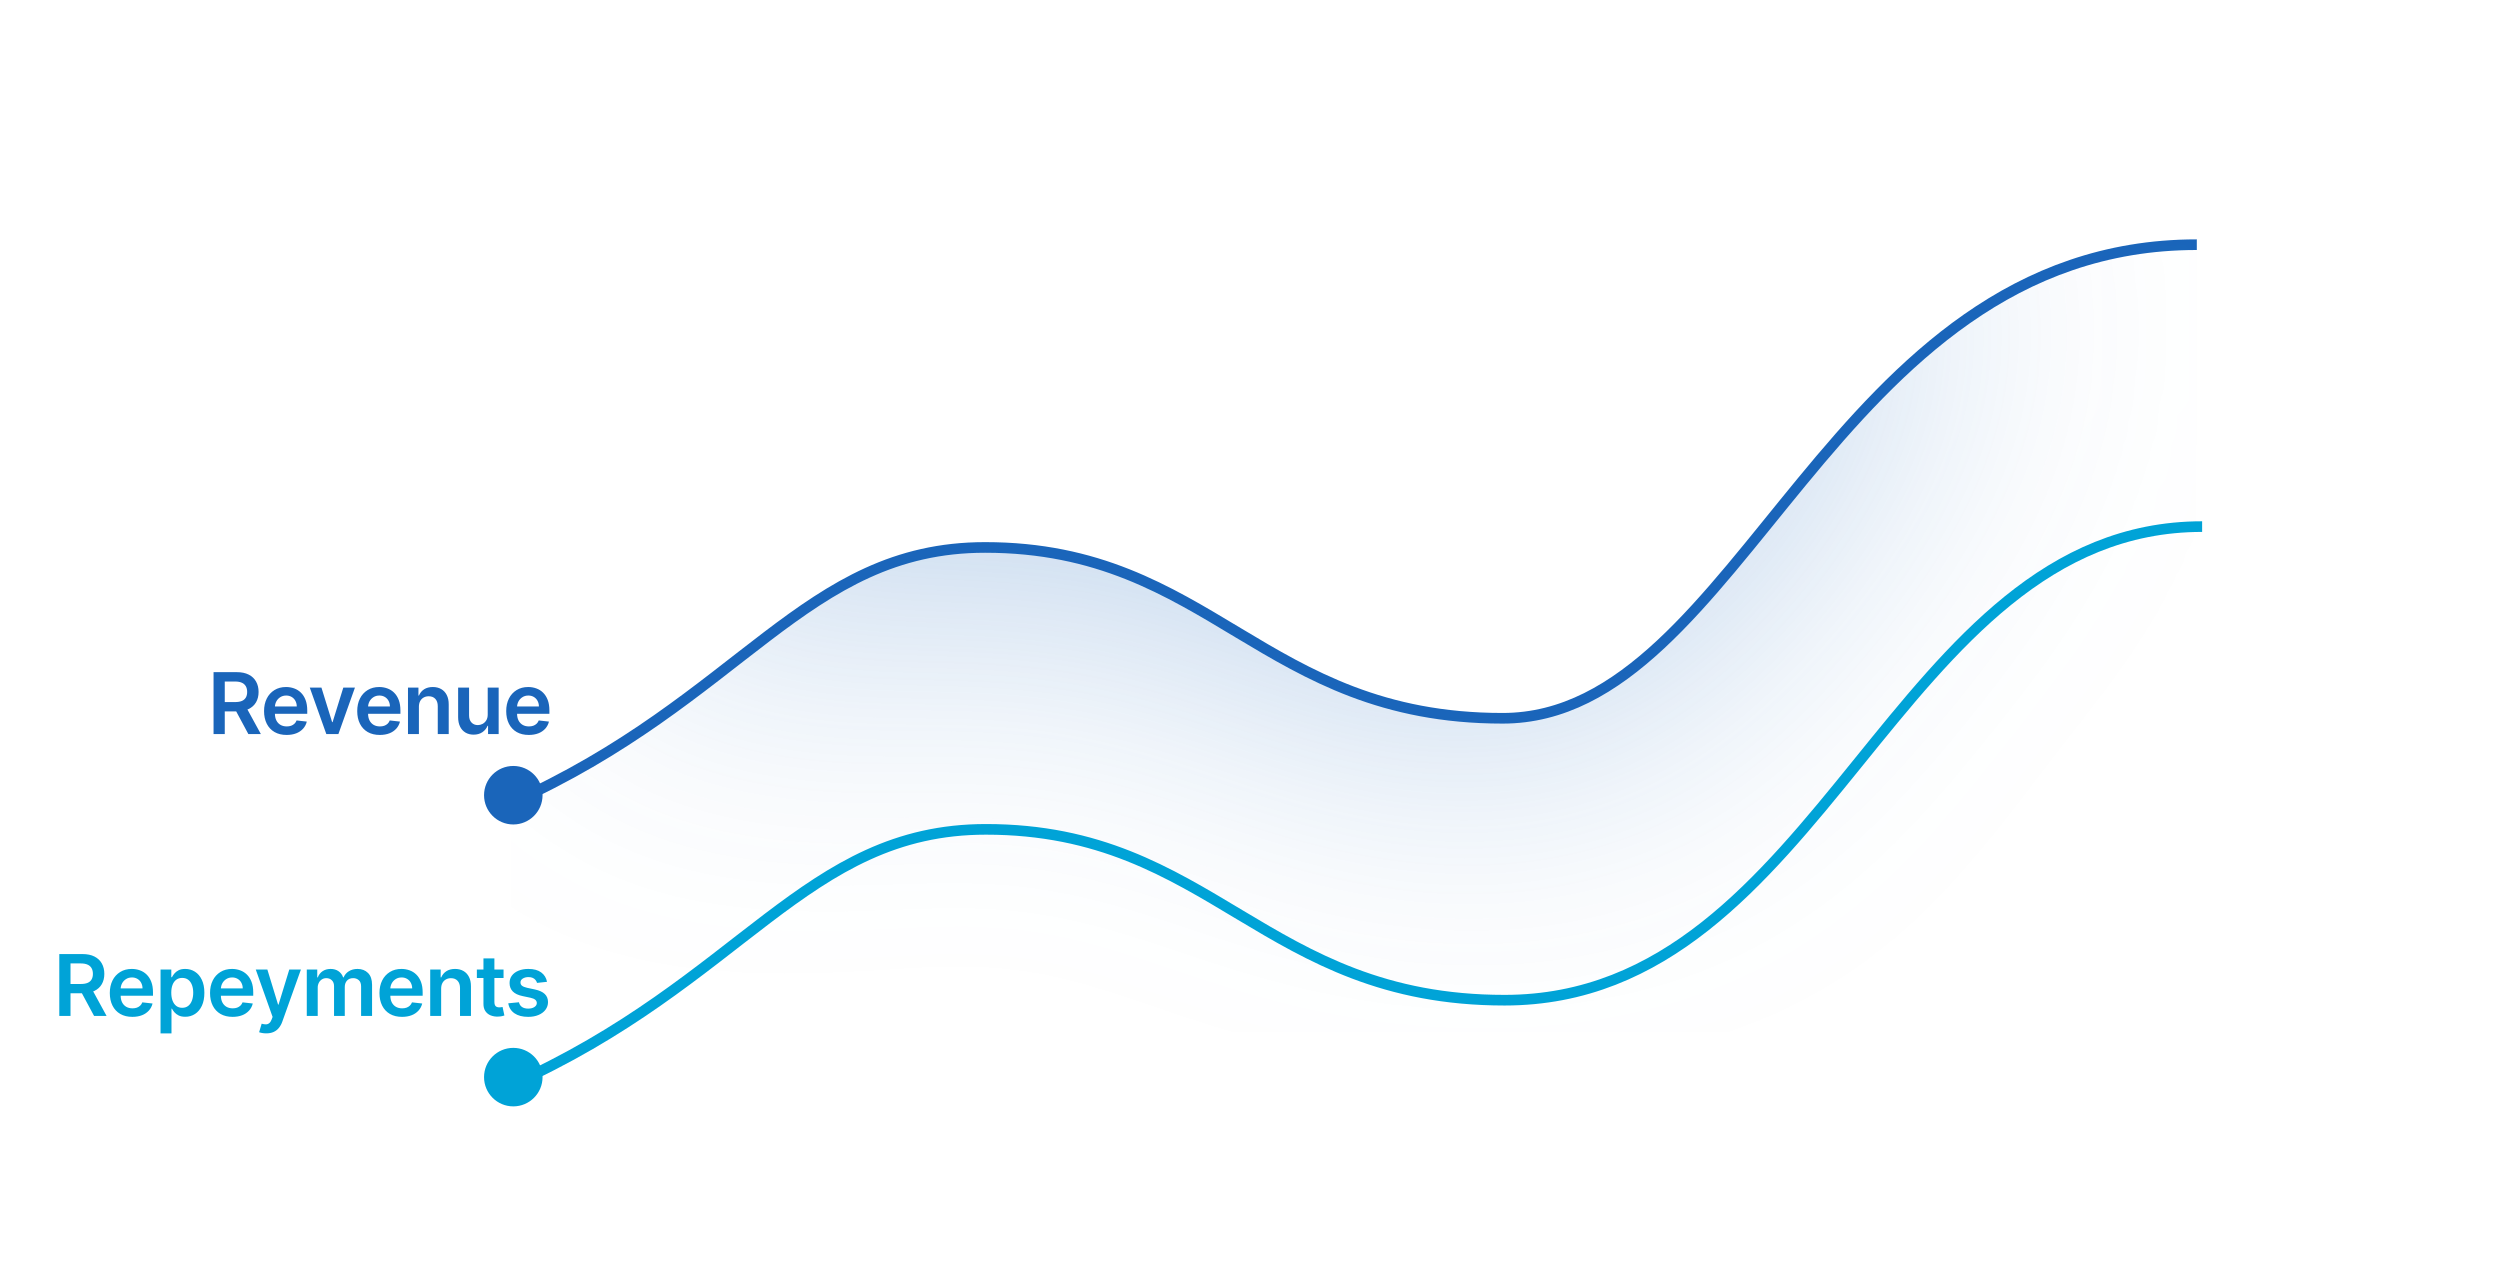
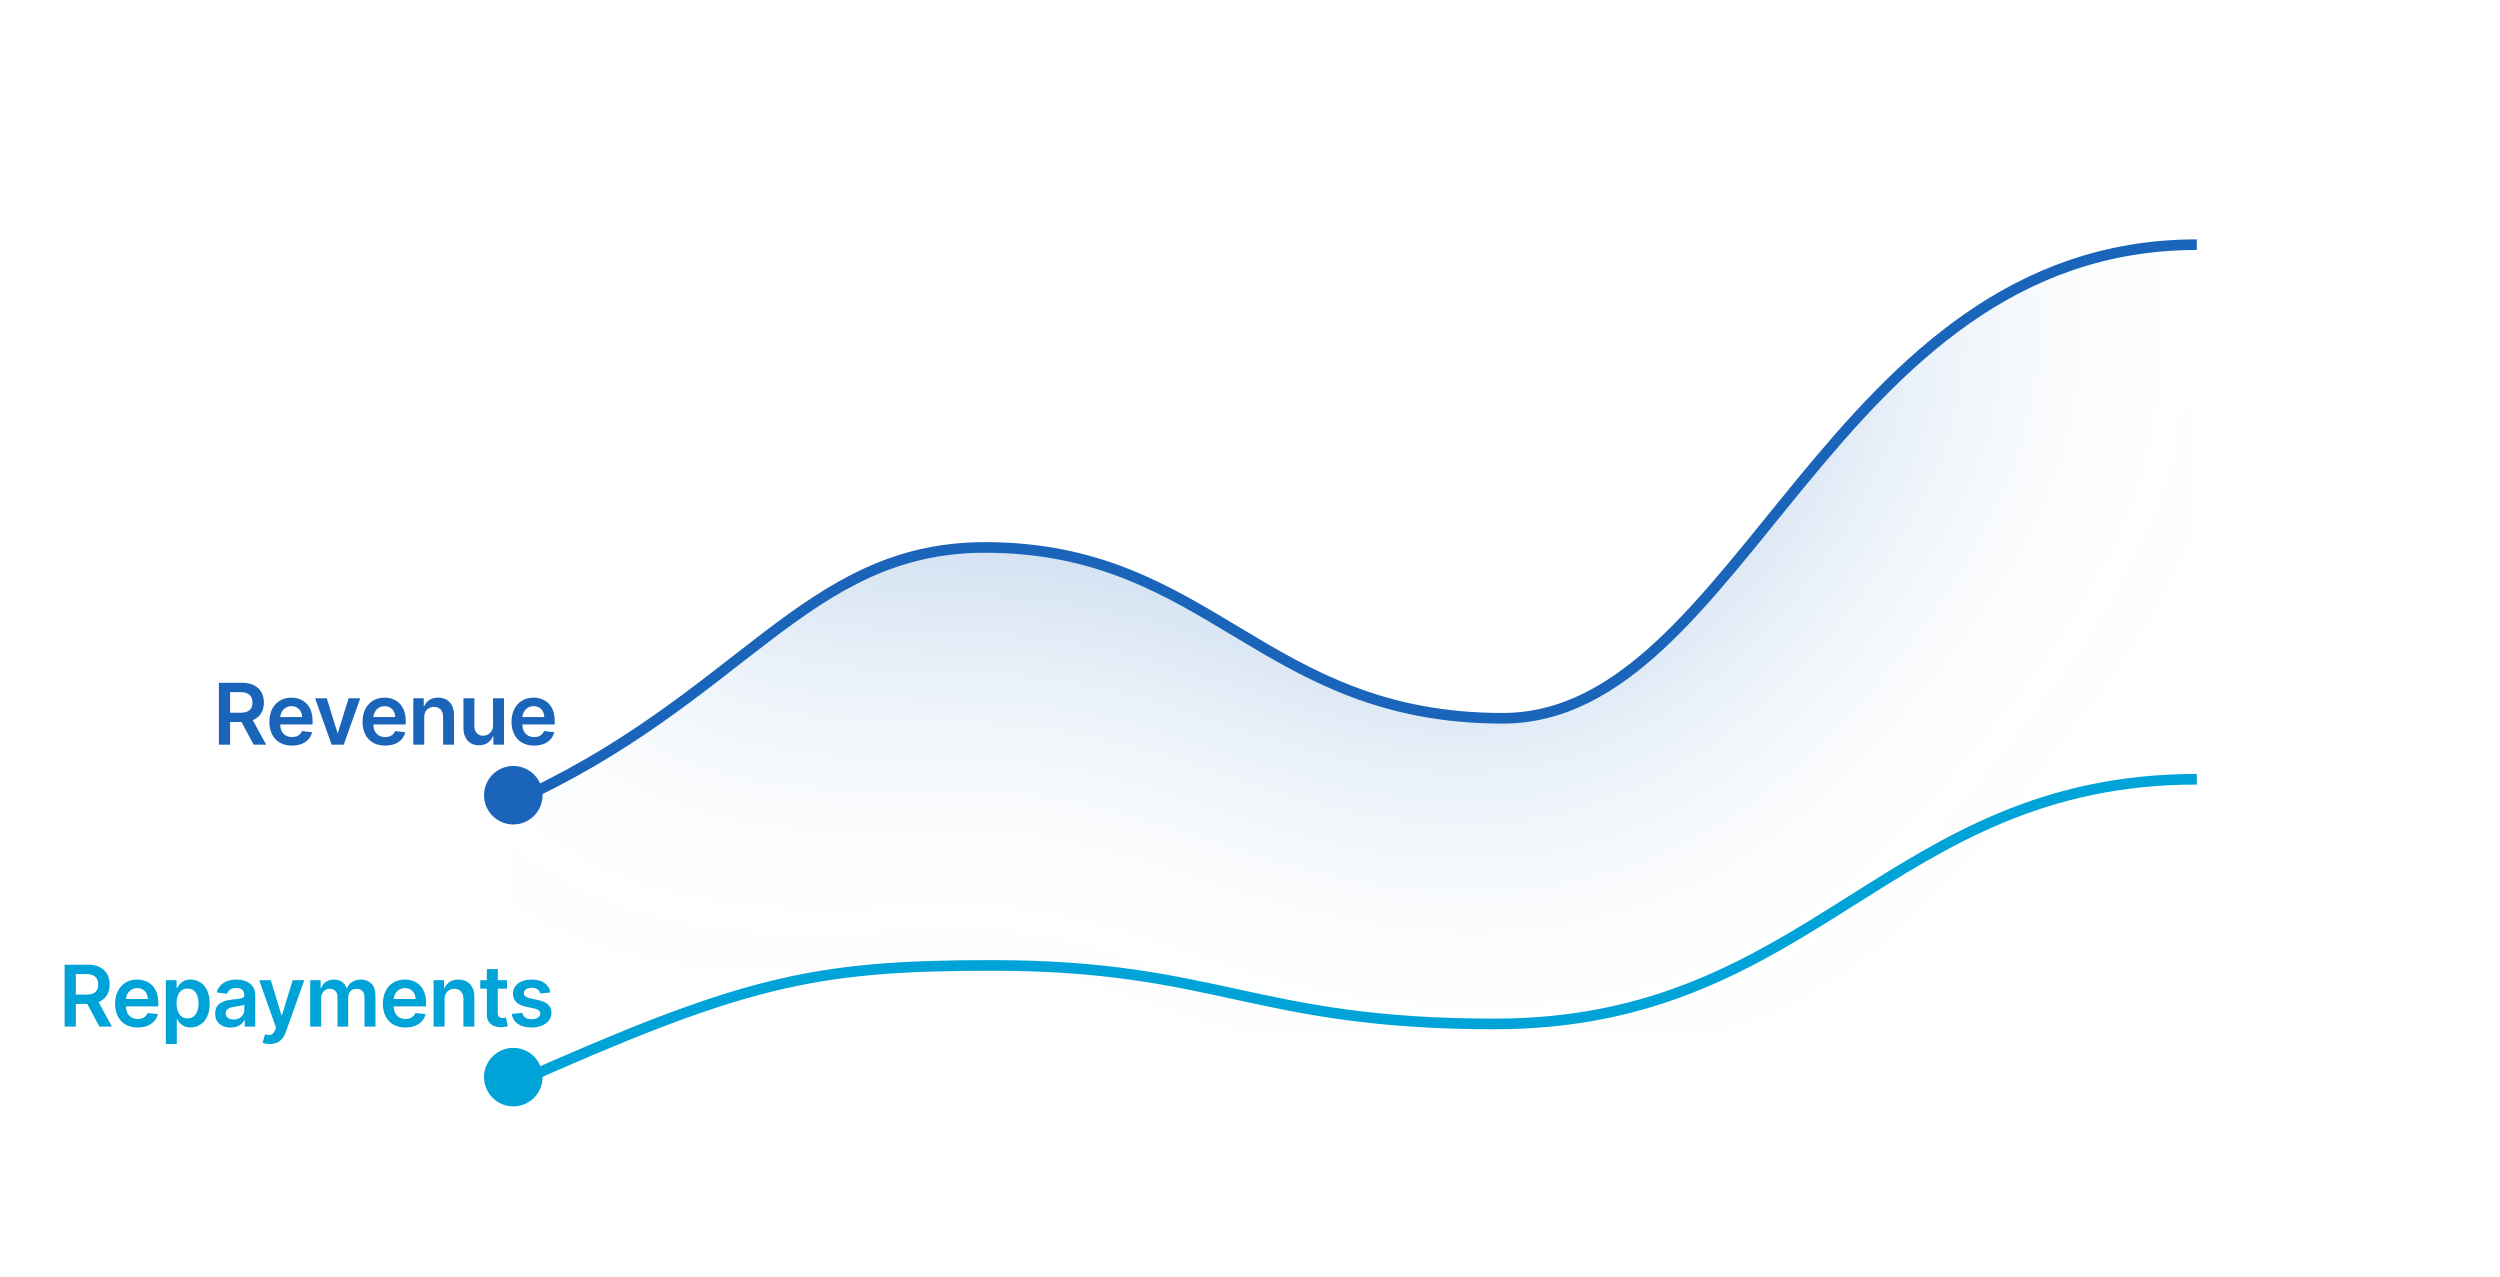
- <svg xmlns="http://www.w3.org/2000/svg" viewBox="0 0 470 240" fill="none">
+ <svg xmlns="http://www.w3.org/2000/svg" fill="none" viewBox="0 0 470 240">
  <path d="M96 151c43.509-19.444 55.256-48.081 89.193-48.081 42.421 0 52.125 32.118 97.3 32.118C327.669 135.037 343.93 46 413 46" stroke="#1A65BA" stroke-width="2" />
-   <mask id="mask0_65_86" style="mask-type:alpha" maskUnits="userSpaceOnUse" x="96" y="46" width="317" height="148">
+   <mask id="mask0_70_20" style="mask-type:alpha" maskUnits="userSpaceOnUse" x="96" y="46" width="317" height="148">
    <path opacity=".3" d="M185.193 102.919c-33.937 0-45.684 28.637-89.193 48.081v43h317V46c-69.07 0-85.331 89.037-130.507 89.037-45.175 0-54.879-32.118-97.3-32.118Z" fill="#1A65BA" />
  </mask>
-   <g filter="url(#filter0_f_65_86)" mask="url(#mask0_65_86)">
+   <g filter="url(#filter0_f_70_20)" mask="url(#mask0_70_20)">
    <path d="M284.5 139c36 2.339 45.5-55 83.5-77l-48.5-44.5L86.593 10 135 125c16.5 7.5 23.5-19.949 53.5-18 30 1.949 53.668 29.25 96 32Z" fill="#1A65BA" />
  </g>
-   <path d="M96 204c43.593-19.444 55.363-48.081 89.366-48.081 42.503 0 52.225 32.118 97.488 32.118C343 188.037 356 99 414 99" stroke="#00A3D7" stroke-width="2" />
+   <path d="M96 204c43.593-19.444 56.497-22.5 90.5-22.5 42.503 0 49.237 11 94.5 11 60.146 0 74-46 132-46" stroke="#00A3D7" stroke-width="2" />
  <rect x="91" y="144" width="11" height="11" rx="5.5" fill="#1A65BA" />
  <rect x="91" y="197" width="11" height="11" rx="5.5" fill="#00A3D7" />
-   <path d="M40.148 138v-11.636h4.363c.894 0 1.644.155 2.25.466.61.31 1.07.746 1.381 1.306.314.557.472 1.207.472 1.949 0 .746-.16 1.394-.478 1.943-.314.546-.778.968-1.392 1.267-.613.296-1.367.444-2.261.444h-3.108v-1.75h2.824c.523 0 .95-.072 1.284-.216a1.53 1.53 0 0 0 .739-.642c.162-.284.244-.633.244-1.046 0-.413-.082-.765-.244-1.057a1.553 1.553 0 0 0-.745-.67c-.333-.155-.763-.233-1.29-.233h-1.931V138h-2.108Zm6.011-5.273L49.04 138h-2.352l-2.83-5.273h2.302ZM53.882 138.17c-.875 0-1.631-.181-2.267-.545a3.69 3.69 0 0 1-1.46-1.557c-.342-.674-.512-1.468-.512-2.38 0-.898.17-1.686.511-2.364a3.868 3.868 0 0 1 1.444-1.591c.617-.383 1.342-.574 2.176-.574.538 0 1.045.087 1.523.261.48.171.905.436 1.272.796.371.36.663.818.875 1.375.212.553.318 1.212.318 1.977v.631H50.61v-1.386h5.182a2.216 2.216 0 0 0-.256-1.052c-.167-.31-.4-.555-.699-.733a1.965 1.965 0 0 0-1.034-.267c-.42 0-.79.103-1.108.307a2.114 2.114 0 0 0-.744.796 2.284 2.284 0 0 0-.267 1.074v1.21c0 .507.093.943.278 1.307.186.359.445.636.779.829.333.189.723.284 1.17.284.3 0 .57-.041.813-.125a1.81 1.81 0 0 0 .63-.38c.178-.167.313-.374.404-.62l1.92.216a2.994 2.994 0 0 1-.693 1.33 3.388 3.388 0 0 1-1.296.875c-.526.204-1.128.306-1.806.306ZM66.728 129.273 63.62 138h-2.273l-3.108-8.727h2.193l2.006 6.483h.091l2.011-6.483h2.188ZM71.398 138.17c-.875 0-1.63-.181-2.267-.545a3.689 3.689 0 0 1-1.46-1.557c-.341-.674-.512-1.468-.512-2.38 0-.898.17-1.686.512-2.364a3.867 3.867 0 0 1 1.443-1.591c.617-.383 1.343-.574 2.176-.574a4.41 4.41 0 0 1 1.523.261c.48.171.905.436 1.272.796.372.36.663.818.875 1.375.213.553.319 1.212.319 1.977v.631h-7.154v-1.386h5.182a2.216 2.216 0 0 0-.256-1.052c-.166-.31-.4-.555-.698-.733a1.965 1.965 0 0 0-1.035-.267c-.42 0-.79.103-1.108.307a2.114 2.114 0 0 0-.744.796 2.285 2.285 0 0 0-.267 1.074v1.21c0 .507.093.943.279 1.307.185.359.445.636.778.829.333.189.723.284 1.17.284.3 0 .57-.041.813-.125.242-.087.453-.214.63-.38.179-.167.313-.374.404-.62l1.92.216a2.994 2.994 0 0 1-.693 1.33 3.387 3.387 0 0 1-1.295.875c-.527.204-1.129.306-1.807.306ZM78.755 132.886V138H76.7v-8.727h1.966v1.483h.102c.2-.489.52-.877.96-1.165.443-.288.99-.432 1.642-.432.602 0 1.127.129 1.574.386.45.258.8.631 1.045 1.12.25.488.374 1.081.37 1.778V138H82.3v-5.239c0-.583-.152-1.039-.455-1.369-.299-.329-.714-.494-1.244-.494-.36 0-.68.079-.96.238a1.657 1.657 0 0 0-.654.677c-.155.295-.233.653-.233 1.073ZM91.691 134.33v-5.057h2.057V138h-1.994v-1.551h-.091c-.197.489-.521.888-.972 1.199-.447.31-.998.466-1.653.466-.572 0-1.078-.127-1.517-.381a2.651 2.651 0 0 1-1.023-1.119c-.246-.493-.37-1.087-.37-1.784v-5.557h2.058v5.238c0 .553.151.993.454 1.319.303.325.7.488 1.193.488.303 0 .597-.074.88-.221.285-.148.518-.368.7-.659.185-.296.278-.665.278-1.108ZM99.407 138.17c-.875 0-1.631-.181-2.267-.545a3.69 3.69 0 0 1-1.46-1.557c-.342-.674-.512-1.468-.512-2.38 0-.898.17-1.686.511-2.364a3.868 3.868 0 0 1 1.444-1.591c.617-.383 1.342-.574 2.176-.574.538 0 1.045.087 1.522.261.482.171.906.436 1.273.796.371.36.663.818.875 1.375.212.553.318 1.212.318 1.977v.631h-7.153v-1.386h5.182a2.215 2.215 0 0 0-.256-1.052c-.167-.31-.4-.555-.699-.733a1.963 1.963 0 0 0-1.034-.267c-.42 0-.79.103-1.108.307a2.114 2.114 0 0 0-.744.796 2.284 2.284 0 0 0-.267 1.074v1.21c0 .507.093.943.278 1.307.186.359.445.636.779.829.333.189.723.284 1.17.284.3 0 .57-.041.813-.125a1.81 1.81 0 0 0 .63-.38c.178-.167.313-.374.404-.62l1.92.216a2.991 2.991 0 0 1-.693 1.33 3.388 3.388 0 0 1-1.295.875c-.527.204-1.129.306-1.807.306Z" fill="#1A65BA" />
-   <path d="M11.148 191v-11.636h4.363c.894 0 1.644.155 2.25.466.61.31 1.07.746 1.381 1.306.314.557.472 1.207.472 1.949 0 .746-.16 1.394-.478 1.943-.314.546-.778.968-1.392 1.267-.613.296-1.367.444-2.261.444h-3.108v-1.75h2.824c.523 0 .95-.072 1.284-.216a1.53 1.53 0 0 0 .739-.642c.162-.284.244-.633.244-1.046 0-.413-.082-.765-.244-1.057a1.553 1.553 0 0 0-.745-.67c-.333-.155-.763-.233-1.29-.233h-1.931V191h-2.108Zm6.011-5.273L20.04 191h-2.352l-2.83-5.273h2.302ZM24.882 191.17c-.875 0-1.631-.181-2.267-.545a3.69 3.69 0 0 1-1.46-1.557c-.341-.674-.512-1.468-.512-2.38 0-.898.17-1.686.511-2.364a3.868 3.868 0 0 1 1.444-1.591c.617-.383 1.342-.574 2.176-.574.538 0 1.045.087 1.523.261.48.171.905.436 1.272.796.371.36.663.818.875 1.375.212.553.318 1.212.318 1.977v.631H21.61v-1.386h5.182a2.216 2.216 0 0 0-.256-1.052c-.167-.31-.4-.555-.699-.733a1.965 1.965 0 0 0-1.034-.267c-.42 0-.79.103-1.108.307a2.114 2.114 0 0 0-.744.796 2.284 2.284 0 0 0-.267 1.074v1.21c0 .507.093.943.278 1.307.186.359.445.636.779.829.333.189.723.284 1.17.284.3 0 .57-.041.813-.125a1.81 1.81 0 0 0 .63-.38c.178-.167.313-.374.404-.62l1.92.216a2.994 2.994 0 0 1-.693 1.33 3.388 3.388 0 0 1-1.296.875c-.526.204-1.128.306-1.806.306ZM30.182 194.273v-12h2.023v1.443h.12c.105-.212.255-.438.448-.676.194-.243.455-.449.784-.62.33-.174.75-.261 1.262-.261.674 0 1.282.172 1.824.517.545.341.977.847 1.295 1.517.322.667.483 1.485.483 2.455 0 .958-.157 1.772-.471 2.443-.315.67-.743 1.182-1.285 1.534a3.304 3.304 0 0 1-1.84.528c-.5 0-.915-.083-1.245-.25a2.52 2.52 0 0 1-.795-.602 3.875 3.875 0 0 1-.46-.676h-.086v4.648h-2.057Zm2.018-7.637c0 .565.079 1.059.238 1.483.163.425.396.756.699.995.307.234.678.352 1.114.352.454 0 .835-.121 1.142-.364.306-.246.538-.581.693-1.005.159-.428.239-.915.239-1.461 0-.541-.078-1.022-.233-1.443-.156-.42-.387-.75-.694-.988-.306-.239-.69-.358-1.147-.358-.44 0-.813.115-1.12.346-.306.231-.54.555-.699.972-.155.416-.233.907-.233 1.471ZM43.726 191.17c-.875 0-1.63-.181-2.267-.545a3.689 3.689 0 0 1-1.46-1.557c-.341-.674-.512-1.468-.512-2.38 0-.898.17-1.686.512-2.364a3.867 3.867 0 0 1 1.443-1.591c.617-.383 1.343-.574 2.176-.574a4.41 4.41 0 0 1 1.523.261c.48.171.905.436 1.273.796.37.36.662.818.875 1.375.212.553.318 1.212.318 1.977v.631h-7.154v-1.386h5.182a2.217 2.217 0 0 0-.255-1.052c-.167-.31-.4-.555-.7-.733a1.965 1.965 0 0 0-1.033-.267c-.42 0-.79.103-1.108.307a2.115 2.115 0 0 0-.745.796 2.285 2.285 0 0 0-.267 1.074v1.21c0 .507.093.943.279 1.307.185.359.445.636.778.829.333.189.723.284 1.17.284.3 0 .57-.041.813-.125a1.81 1.81 0 0 0 .63-.38c.179-.167.313-.374.404-.62l1.92.216a2.994 2.994 0 0 1-.693 1.33 3.387 3.387 0 0 1-1.295.875c-.527.204-1.129.306-1.807.306ZM50.055 194.273c-.28 0-.54-.023-.778-.068a2.89 2.89 0 0 1-.563-.148l.478-1.602c.299.087.566.128.8.125a.984.984 0 0 0 .62-.222c.182-.14.335-.375.46-.705l.176-.471-3.164-8.909h2.181l2.012 6.591h.09l2.018-6.591h2.187l-3.494 9.784a3.91 3.91 0 0 1-.648 1.187 2.635 2.635 0 0 1-.988.762c-.387.178-.849.267-1.387.267ZM57.675 191v-8.727h1.967v1.483h.102c.181-.5.483-.89.903-1.171.42-.284.922-.426 1.506-.426.59 0 1.089.144 1.494.432.41.284.697.672.864 1.165h.09a2.38 2.38 0 0 1 .978-1.159c.462-.292 1.01-.438 1.642-.438.803 0 1.458.254 1.966.761.508.508.761 1.249.761 2.222V191h-2.062v-5.54c0-.541-.144-.937-.432-1.187a1.54 1.54 0 0 0-1.057-.381c-.496 0-.884.155-1.165.466-.276.307-.414.706-.414 1.199V191H62.8v-5.625c0-.451-.137-.811-.41-1.08-.268-.268-.62-.403-1.056-.403-.296 0-.565.076-.807.227a1.586 1.586 0 0 0-.58.631 1.968 1.968 0 0 0-.216.943V191h-2.056ZM75.579 191.17c-.875 0-1.631-.181-2.267-.545a3.689 3.689 0 0 1-1.46-1.557c-.342-.674-.512-1.468-.512-2.38 0-.898.17-1.686.511-2.364a3.867 3.867 0 0 1 1.444-1.591c.617-.383 1.342-.574 2.176-.574a4.41 4.41 0 0 1 1.522.261c.481.171.906.436 1.273.796.371.36.663.818.875 1.375.212.553.318 1.212.318 1.977v.631h-7.153v-1.386h5.182a2.216 2.216 0 0 0-.256-1.052c-.167-.31-.4-.555-.699-.733a1.965 1.965 0 0 0-1.034-.267c-.42 0-.79.103-1.108.307a2.115 2.115 0 0 0-.744.796 2.285 2.285 0 0 0-.267 1.074v1.21c0 .507.093.943.278 1.307.186.359.445.636.778.829.334.189.724.284 1.171.284.3 0 .57-.041.813-.125a1.81 1.81 0 0 0 .63-.38c.178-.167.313-.374.404-.62l1.92.216a2.994 2.994 0 0 1-.693 1.33 3.387 3.387 0 0 1-1.296.875c-.526.204-1.128.306-1.806.306ZM82.936 185.886V191H80.88v-8.727h1.966v1.483h.103c.2-.489.52-.877.96-1.165.443-.288.99-.432 1.642-.432.602 0 1.127.129 1.574.386.45.258.799.631 1.045 1.12.25.488.373 1.081.37 1.778V191h-2.057v-5.239c0-.583-.152-1.039-.455-1.369-.3-.329-.714-.494-1.244-.494-.36 0-.68.079-.96.238a1.658 1.658 0 0 0-.654.677c-.155.295-.233.653-.233 1.073ZM94.667 182.273v1.591H89.65v-1.591h5.017Zm-3.778-2.091h2.057v8.193c0 .277.041.489.125.636.087.144.2.243.34.296.14.053.296.079.466.079.13 0 .247-.009.353-.028.11-.019.193-.036.25-.051l.346 1.608a4.7 4.7 0 0 1-.471.125c-.201.045-.447.072-.739.079a3.347 3.347 0 0 1-1.392-.233 2.166 2.166 0 0 1-.983-.806c-.239-.364-.356-.819-.352-1.364v-8.534ZM102.84 184.58l-1.875.204a1.52 1.52 0 0 0-.278-.534 1.376 1.376 0 0 0-.523-.403c-.22-.103-.489-.154-.807-.154-.428 0-.788.093-1.08.279-.287.185-.43.426-.425.721a.757.757 0 0 0 .278.62c.193.159.511.289.955.392l1.488.318c.826.178 1.44.46 1.841.846.405.387.61.892.614 1.517a2.377 2.377 0 0 1-.483 1.455c-.315.417-.752.742-1.313.977-.56.235-1.204.352-1.932.352-1.068 0-1.928-.223-2.58-.67-.65-.451-1.039-1.078-1.164-1.881l2.006-.193c.09.394.284.691.58.892.295.201.68.301 1.153.301.488 0 .88-.1 1.176-.301.299-.201.449-.449.449-.744a.774.774 0 0 0-.29-.619c-.189-.163-.485-.288-.886-.375l-1.49-.313c-.836-.174-1.456-.468-1.857-.881-.401-.416-.6-.943-.597-1.579-.003-.538.142-1.004.438-1.398.3-.398.714-.704 1.244-.92.534-.22 1.15-.33 1.847-.33 1.023 0 1.827.218 2.415.654.59.435.956 1.024 1.096 1.767Z" fill="#00A3D7" />
+   <path d="M41.148 140v-11.636h4.363c.894 0 1.644.155 2.25.466.61.31 1.07.746 1.381 1.306.314.557.472 1.207.472 1.949 0 .746-.16 1.394-.478 1.943-.314.546-.778.968-1.392 1.267-.613.296-1.367.444-2.261.444h-3.108v-1.75h2.824c.523 0 .95-.072 1.284-.216a1.53 1.53 0 0 0 .739-.642c.162-.284.244-.633.244-1.046 0-.413-.082-.765-.244-1.057a1.553 1.553 0 0 0-.745-.67c-.333-.155-.763-.233-1.29-.233h-1.931V140h-2.108Zm6.011-5.273L50.04 140h-2.352l-2.83-5.273h2.302ZM54.882 140.17c-.875 0-1.631-.181-2.267-.545a3.69 3.69 0 0 1-1.46-1.557c-.342-.674-.512-1.468-.512-2.38 0-.898.17-1.686.511-2.364a3.868 3.868 0 0 1 1.444-1.591c.617-.383 1.342-.574 2.176-.574.538 0 1.045.087 1.523.261.48.171.905.436 1.272.796.371.36.663.818.875 1.375.212.553.318 1.212.318 1.977v.631H51.61v-1.386h5.182a2.216 2.216 0 0 0-.256-1.052c-.167-.31-.4-.555-.699-.733a1.965 1.965 0 0 0-1.034-.267c-.42 0-.79.103-1.108.307a2.114 2.114 0 0 0-.744.796 2.284 2.284 0 0 0-.267 1.074v1.21c0 .507.093.943.278 1.307.186.359.445.636.779.829.333.189.723.284 1.17.284.3 0 .57-.041.813-.125a1.81 1.81 0 0 0 .63-.38c.178-.167.313-.374.404-.62l1.92.216a2.994 2.994 0 0 1-.693 1.33 3.388 3.388 0 0 1-1.296.875c-.526.204-1.128.306-1.806.306ZM67.728 131.273 64.62 140h-2.273l-3.108-8.727h2.193l2.006 6.483h.091l2.011-6.483h2.188ZM72.398 140.17c-.875 0-1.63-.181-2.267-.545a3.689 3.689 0 0 1-1.46-1.557c-.341-.674-.512-1.468-.512-2.38 0-.898.17-1.686.512-2.364a3.867 3.867 0 0 1 1.443-1.591c.617-.383 1.343-.574 2.176-.574a4.41 4.41 0 0 1 1.523.261c.48.171.905.436 1.272.796.372.36.663.818.875 1.375.213.553.319 1.212.319 1.977v.631h-7.154v-1.386h5.182a2.216 2.216 0 0 0-.256-1.052c-.166-.31-.4-.555-.698-.733a1.965 1.965 0 0 0-1.035-.267c-.42 0-.79.103-1.108.307a2.114 2.114 0 0 0-.744.796 2.285 2.285 0 0 0-.267 1.074v1.21c0 .507.093.943.279 1.307.185.359.445.636.778.829.333.189.723.284 1.17.284.3 0 .57-.041.813-.125.242-.087.453-.214.63-.38.179-.167.313-.374.404-.62l1.92.216a2.994 2.994 0 0 1-.693 1.33 3.387 3.387 0 0 1-1.295.875c-.527.204-1.129.306-1.807.306ZM79.755 134.886V140H77.7v-8.727h1.966v1.483h.102c.2-.489.52-.877.96-1.165.443-.288.99-.432 1.642-.432.602 0 1.127.129 1.574.386.45.258.8.631 1.045 1.12.25.488.374 1.081.37 1.778V140H83.3v-5.239c0-.583-.152-1.039-.455-1.369-.299-.329-.714-.494-1.244-.494-.36 0-.68.079-.96.238a1.657 1.657 0 0 0-.654.677c-.155.295-.233.653-.233 1.073ZM92.691 136.33v-5.057h2.057V140h-1.994v-1.551h-.091c-.197.489-.521.888-.972 1.199-.447.31-.998.466-1.653.466-.572 0-1.078-.127-1.517-.381a2.651 2.651 0 0 1-1.023-1.119c-.246-.493-.37-1.087-.37-1.784v-5.557h2.058v5.238c0 .553.151.993.454 1.319.303.325.7.488 1.193.488.303 0 .597-.074.88-.221.285-.148.518-.368.7-.659.185-.296.278-.665.278-1.108ZM100.407 140.17c-.875 0-1.631-.181-2.267-.545a3.69 3.69 0 0 1-1.46-1.557c-.342-.674-.512-1.468-.512-2.38 0-.898.17-1.686.511-2.364a3.868 3.868 0 0 1 1.444-1.591c.617-.383 1.342-.574 2.176-.574.538 0 1.045.087 1.522.261.482.171.906.436 1.273.796.371.36.663.818.875 1.375.212.553.318 1.212.318 1.977v.631h-7.153v-1.386h5.182a2.215 2.215 0 0 0-.256-1.052c-.167-.31-.4-.555-.699-.733a1.963 1.963 0 0 0-1.034-.267c-.42 0-.79.103-1.108.307a2.114 2.114 0 0 0-.744.796 2.284 2.284 0 0 0-.267 1.074v1.21c0 .507.093.943.278 1.307.186.359.445.636.779.829.333.189.723.284 1.17.284.299 0 .57-.041.813-.125a1.81 1.81 0 0 0 .63-.38c.178-.167.313-.374.404-.62l1.92.216a2.991 2.991 0 0 1-.693 1.33 3.388 3.388 0 0 1-1.295.875c-.527.204-1.129.306-1.807.306Z" fill="#1A65BA" />
+   <path d="M12.148 193v-11.636h4.363c.894 0 1.644.155 2.25.466.61.31 1.07.746 1.381 1.306.314.557.472 1.207.472 1.949 0 .746-.16 1.394-.478 1.943-.314.546-.778.968-1.392 1.267-.613.296-1.367.444-2.261.444h-3.108v-1.75h2.824c.523 0 .95-.072 1.284-.216a1.53 1.53 0 0 0 .739-.642c.162-.284.244-.633.244-1.046 0-.413-.082-.765-.244-1.057a1.553 1.553 0 0 0-.745-.67c-.333-.155-.763-.233-1.29-.233h-1.931V193h-2.108Zm6.011-5.273L21.04 193h-2.352l-2.83-5.273h2.302ZM25.882 193.17c-.875 0-1.631-.181-2.267-.545a3.69 3.69 0 0 1-1.46-1.557c-.341-.674-.512-1.468-.512-2.38 0-.898.17-1.686.511-2.364a3.868 3.868 0 0 1 1.444-1.591c.617-.383 1.342-.574 2.176-.574.538 0 1.045.087 1.523.261.48.171.905.436 1.272.796.371.36.663.818.875 1.375.212.553.318 1.212.318 1.977v.631H22.61v-1.386h5.182a2.216 2.216 0 0 0-.256-1.052c-.167-.31-.4-.555-.699-.733a1.965 1.965 0 0 0-1.034-.267c-.42 0-.79.103-1.108.307a2.114 2.114 0 0 0-.744.796 2.284 2.284 0 0 0-.267 1.074v1.21c0 .507.093.943.278 1.307.186.359.445.636.779.829.333.189.723.284 1.17.284.3 0 .57-.041.813-.125a1.81 1.81 0 0 0 .63-.38c.178-.167.313-.374.404-.62l1.92.216a2.994 2.994 0 0 1-.693 1.33 3.388 3.388 0 0 1-1.296.875c-.526.204-1.128.306-1.806.306ZM31.182 196.273v-12h2.023v1.443h.12c.105-.212.255-.438.448-.676.194-.243.455-.449.784-.62.33-.174.75-.261 1.262-.261.674 0 1.282.172 1.824.517.545.341.977.847 1.295 1.517.322.667.483 1.485.483 2.455 0 .958-.157 1.772-.471 2.443-.315.67-.743 1.182-1.285 1.534a3.304 3.304 0 0 1-1.84.528c-.5 0-.915-.083-1.245-.25a2.52 2.52 0 0 1-.795-.602 3.875 3.875 0 0 1-.46-.676h-.086v4.648h-2.057Zm2.018-7.637c0 .565.079 1.059.238 1.483.163.425.396.756.699.995.307.234.678.352 1.114.352.454 0 .835-.121 1.142-.364.306-.246.538-.581.693-1.005.159-.428.239-.915.239-1.461 0-.541-.078-1.022-.233-1.443-.156-.42-.387-.75-.694-.988-.306-.239-.69-.358-1.147-.358-.44 0-.813.115-1.12.346-.306.231-.54.555-.699.972-.155.416-.233.907-.233 1.471ZM43.374 193.176a3.64 3.64 0 0 1-1.495-.295 2.443 2.443 0 0 1-1.045-.887c-.254-.39-.38-.871-.38-1.443 0-.492.09-.899.272-1.221.182-.322.43-.58.744-.773a3.775 3.775 0 0 1 1.063-.438 8.615 8.615 0 0 1 1.233-.221 51.61 51.61 0 0 0 1.244-.142c.318-.046.55-.114.693-.205.148-.095.222-.24.222-.437v-.034c0-.428-.127-.76-.38-.995-.255-.235-.62-.352-1.097-.352-.504 0-.904.11-1.2.33a1.631 1.631 0 0 0-.59.778l-1.92-.273c.15-.53.4-.973.75-1.329a3.26 3.26 0 0 1 1.278-.807 4.886 4.886 0 0 1 1.67-.273c.42 0 .84.049 1.256.148.417.098.797.261 1.142.488.345.224.621.529.83.915.212.387.318.87.318 1.449V193h-1.977v-1.199h-.069c-.125.243-.3.47-.528.682a2.551 2.551 0 0 1-.847.506c-.337.125-.733.187-1.187.187Zm.534-1.511c.413 0 .77-.082 1.074-.245a1.8 1.8 0 0 0 .699-.659c.166-.272.25-.57.25-.892v-1.028a.978.978 0 0 1-.33.148 4.758 4.758 0 0 1-.511.119c-.19.034-.377.064-.563.091l-.483.068c-.307.042-.581.11-.824.205a1.366 1.366 0 0 0-.573.397c-.14.167-.21.383-.21.648 0 .379.138.665.414.858.277.193.629.29 1.057.29ZM50.696 196.273c-.28 0-.54-.023-.779-.068a2.893 2.893 0 0 1-.562-.148l.477-1.602c.3.087.566.128.801.125a.984.984 0 0 0 .62-.222c.181-.14.335-.375.46-.705l.176-.471-3.165-8.909h2.182l2.011 6.591h.091l2.017-6.591h2.188l-3.494 9.784a3.91 3.91 0 0 1-.648 1.187 2.635 2.635 0 0 1-.989.762c-.386.178-.848.267-1.386.267ZM58.316 193v-8.727h1.966v1.483h.102c.182-.5.483-.89.904-1.171.42-.284.922-.426 1.505-.426.591 0 1.09.144 1.495.432.409.284.697.672.863 1.165h.091a2.38 2.38 0 0 1 .978-1.159c.462-.292 1.009-.438 1.642-.438.803 0 1.458.254 1.966.761.507.508.76 1.249.76 2.222V193h-2.062v-5.54c0-.541-.144-.937-.431-1.187a1.54 1.54 0 0 0-1.057-.381c-.496 0-.885.155-1.165.466-.276.307-.415.706-.415 1.199V193h-2.017v-5.625c0-.451-.136-.811-.409-1.08-.269-.268-.621-.403-1.057-.403-.295 0-.564.076-.807.227a1.586 1.586 0 0 0-.58.631 1.97 1.97 0 0 0-.215.943V193h-2.057ZM76.22 193.17c-.876 0-1.632-.181-2.268-.545a3.69 3.69 0 0 1-1.46-1.557c-.341-.674-.511-1.468-.511-2.38 0-.898.17-1.686.51-2.364a3.868 3.868 0 0 1 1.444-1.591c.617-.383 1.343-.574 2.176-.574.538 0 1.046.087 1.523.261.481.171.905.436 1.273.796.37.36.663.818.875 1.375.212.553.318 1.212.318 1.977v.631h-7.153v-1.386h5.181a2.216 2.216 0 0 0-.255-1.052c-.167-.31-.4-.555-.7-.733a1.965 1.965 0 0 0-1.033-.267c-.42 0-.79.103-1.108.307a2.114 2.114 0 0 0-.745.796 2.284 2.284 0 0 0-.267 1.074v1.21c0 .507.093.943.279 1.307.185.359.445.636.778.829.334.189.724.284 1.17.284.3 0 .57-.041.813-.125a1.81 1.81 0 0 0 .63-.38c.179-.167.313-.374.404-.62l1.92.216a2.994 2.994 0 0 1-.692 1.33 3.388 3.388 0 0 1-1.296.875c-.526.204-1.129.306-1.807.306ZM83.577 187.886V193H81.52v-8.727h1.966v1.483h.102c.2-.489.52-.877.96-1.165.444-.288.99-.432 1.642-.432.603 0 1.127.129 1.574.386.451.258.8.631 1.046 1.12.25.488.373 1.081.369 1.778V193h-2.057v-5.239c0-.583-.151-1.039-.454-1.369-.3-.329-.714-.494-1.245-.494-.36 0-.68.079-.96.238a1.658 1.658 0 0 0-.653.677c-.156.295-.233.653-.233 1.073ZM95.308 184.273v1.591H90.29v-1.591h5.017Zm-3.779-2.091h2.057v8.193c0 .277.042.489.125.636.087.144.201.243.341.296.14.053.296.079.466.079.129 0 .246-.009.352-.028.11-.019.194-.036.25-.051l.347 1.608c-.11.038-.267.079-.472.125-.2.045-.447.072-.738.079a3.348 3.348 0 0 1-1.392-.233 2.167 2.167 0 0 1-.983-.806c-.239-.364-.356-.819-.353-1.364v-8.534ZM103.481 186.58l-1.875.204a1.507 1.507 0 0 0-.279-.534 1.372 1.372 0 0 0-.522-.403c-.22-.103-.489-.154-.807-.154-.428 0-.788.093-1.08.279-.288.185-.43.426-.426.721-.004.254.09.46.278.62.194.159.512.289.955.392l1.489.318c.825.178 1.439.46 1.841.846.405.387.609.892.613 1.517a2.377 2.377 0 0 1-.483 1.455c-.314.417-.752.742-1.312.977-.561.235-1.205.352-1.932.352-1.068 0-1.928-.223-2.58-.67-.651-.451-1.04-1.078-1.164-1.881l2.005-.193c.091.394.285.691.58.892.295.201.68.301 1.153.301.489 0 .881-.1 1.176-.301.3-.201.449-.449.449-.744a.773.773 0 0 0-.289-.619c-.19-.163-.485-.288-.887-.375l-1.489-.313c-.837-.174-1.456-.468-1.857-.881-.402-.416-.6-.943-.597-1.579-.004-.538.142-1.004.438-1.398.299-.398.713-.704 1.244-.92.534-.22 1.15-.33 1.846-.33 1.023 0 1.828.218 2.415.654.591.435.957 1.024 1.097 1.767Z" fill="#00A3D7" />
  <defs>
-     <filter id="filter0_f_65_86" x="26.593" y="-50" width="401.407" height="249.069" filterUnits="userSpaceOnUse" color-interpolation-filters="sRGB">
+     <filter id="filter0_f_70_20" x="26.593" y="-50" width="401.407" height="249.069" filterUnits="userSpaceOnUse" color-interpolation-filters="sRGB">
      <feFlood flood-opacity="0" result="BackgroundImageFix" />
      <feBlend in="SourceGraphic" in2="BackgroundImageFix" result="shape" />
-       <feGaussianBlur stdDeviation="30" result="effect1_foregroundBlur_65_86" />
+       <feGaussianBlur stdDeviation="30" result="effect1_foregroundBlur_70_20" />
    </filter>
  </defs>
</svg>
